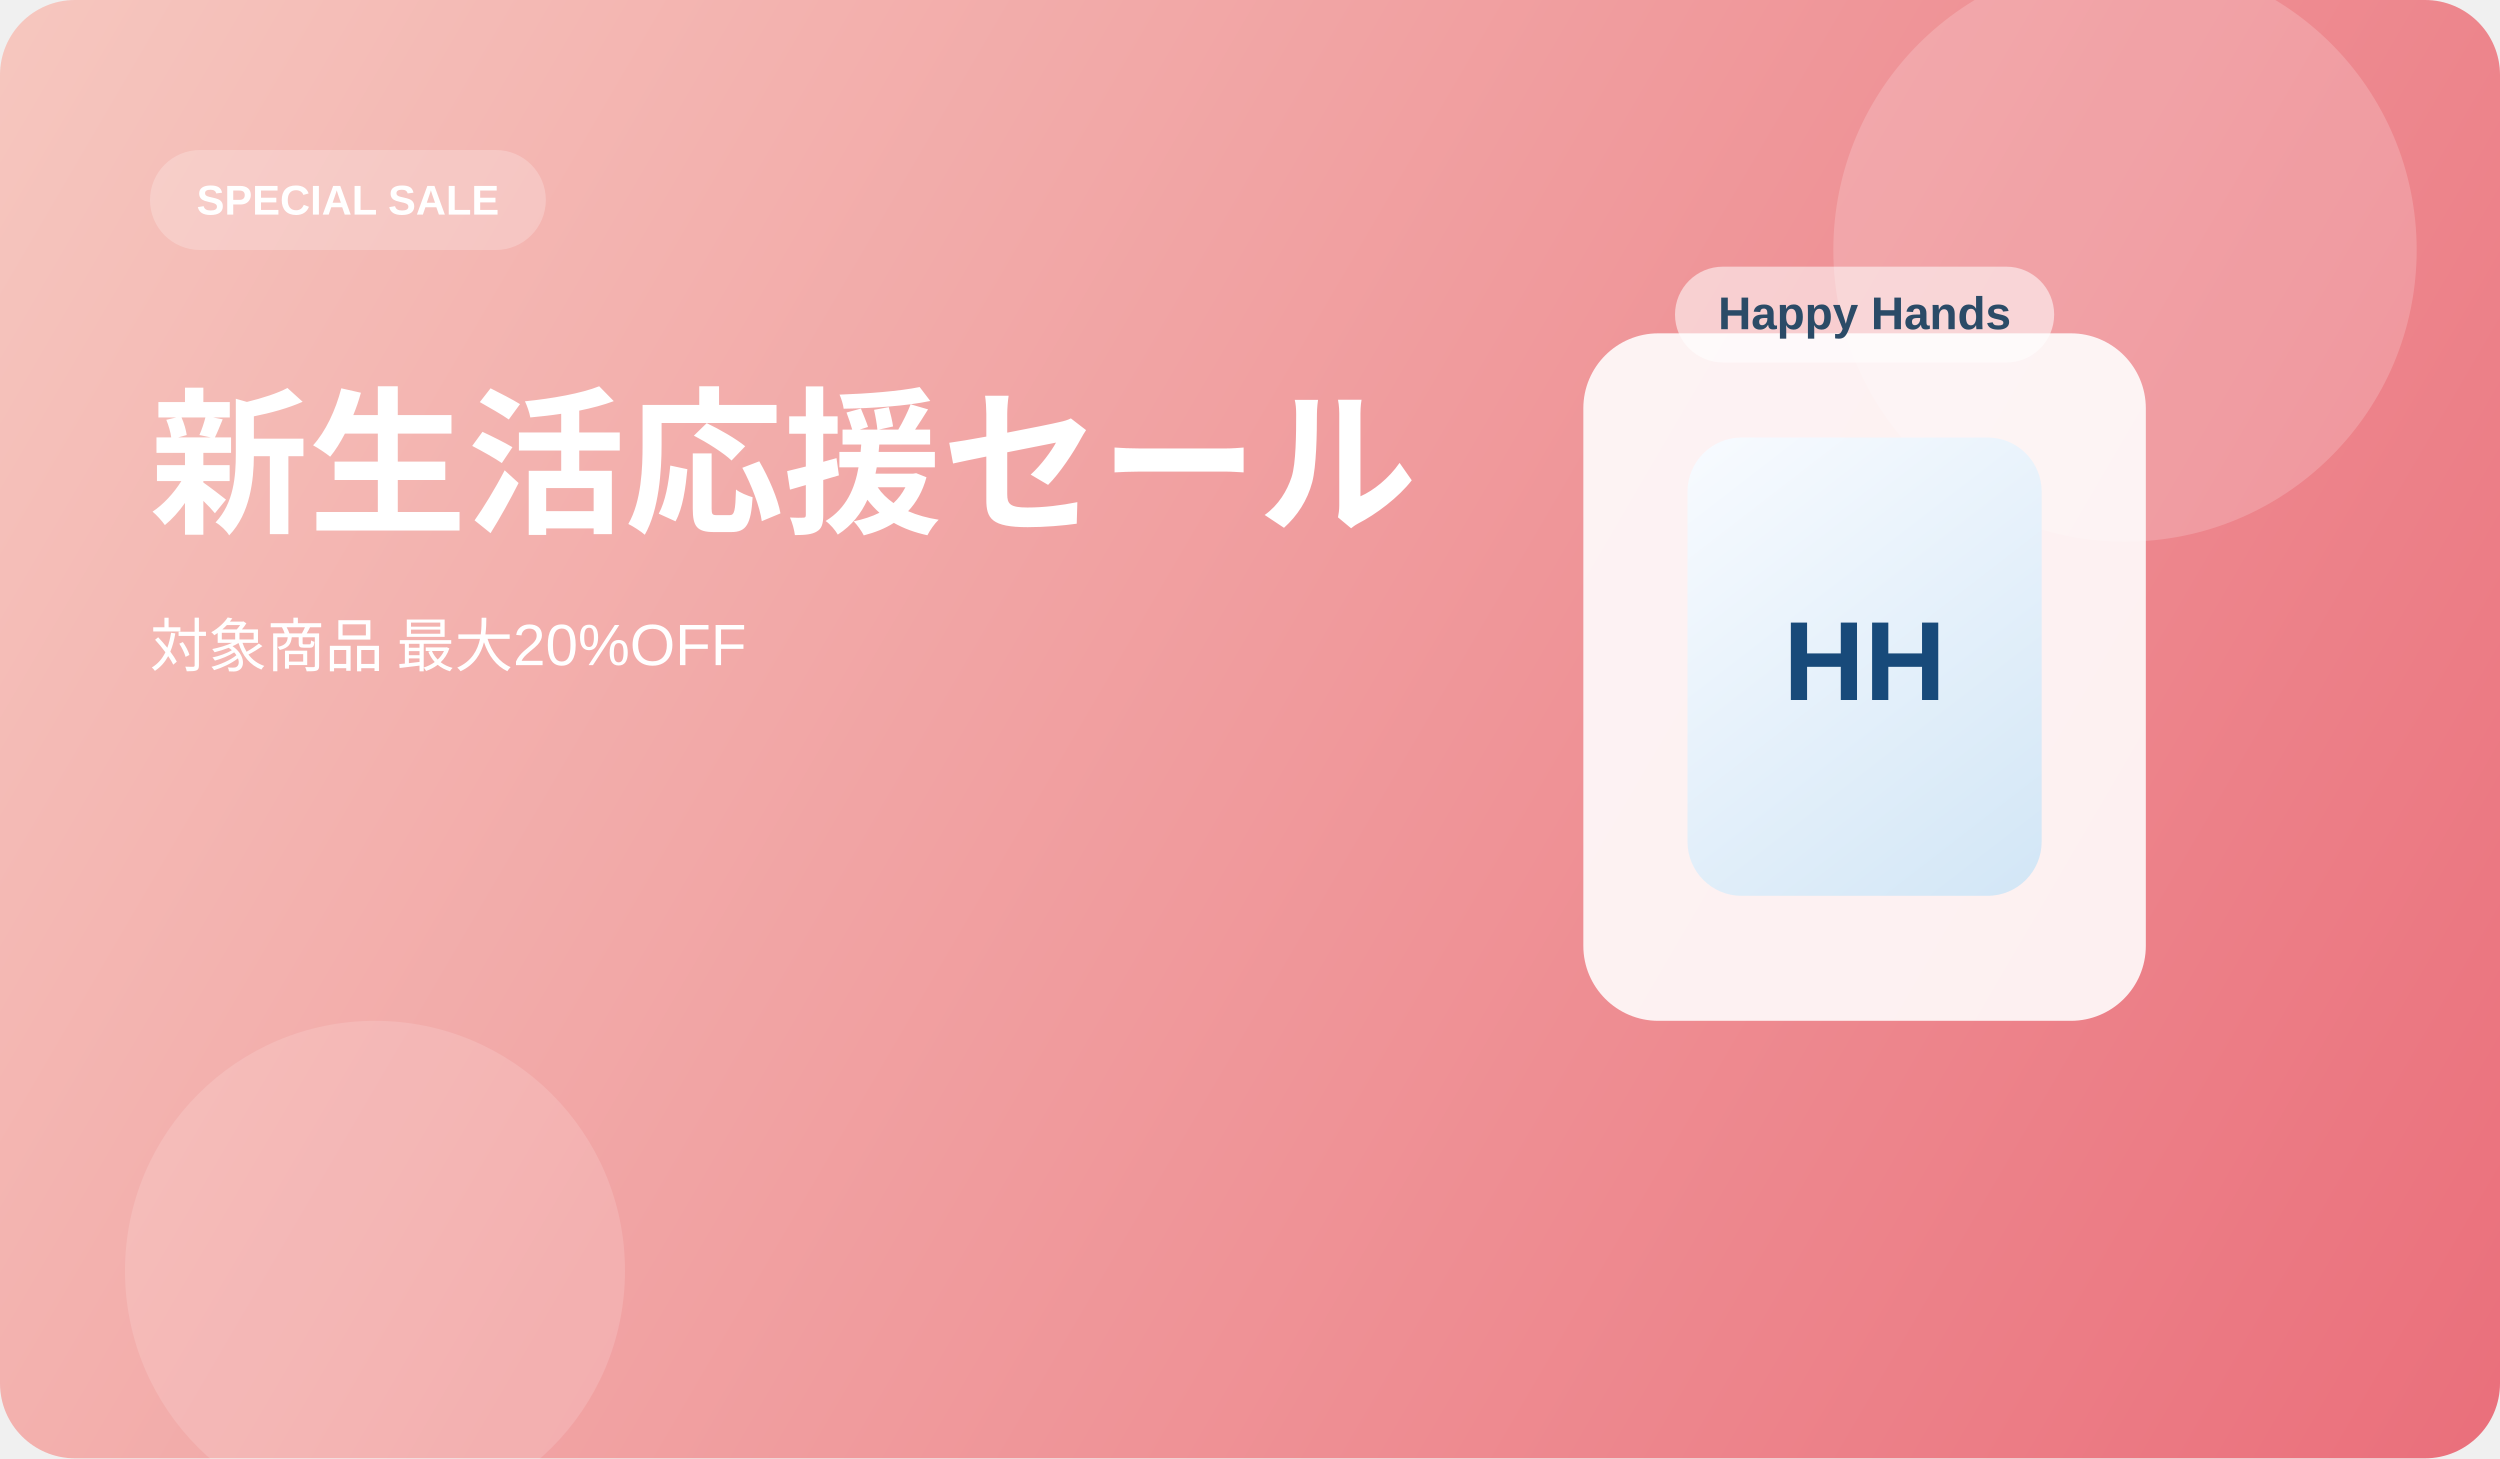
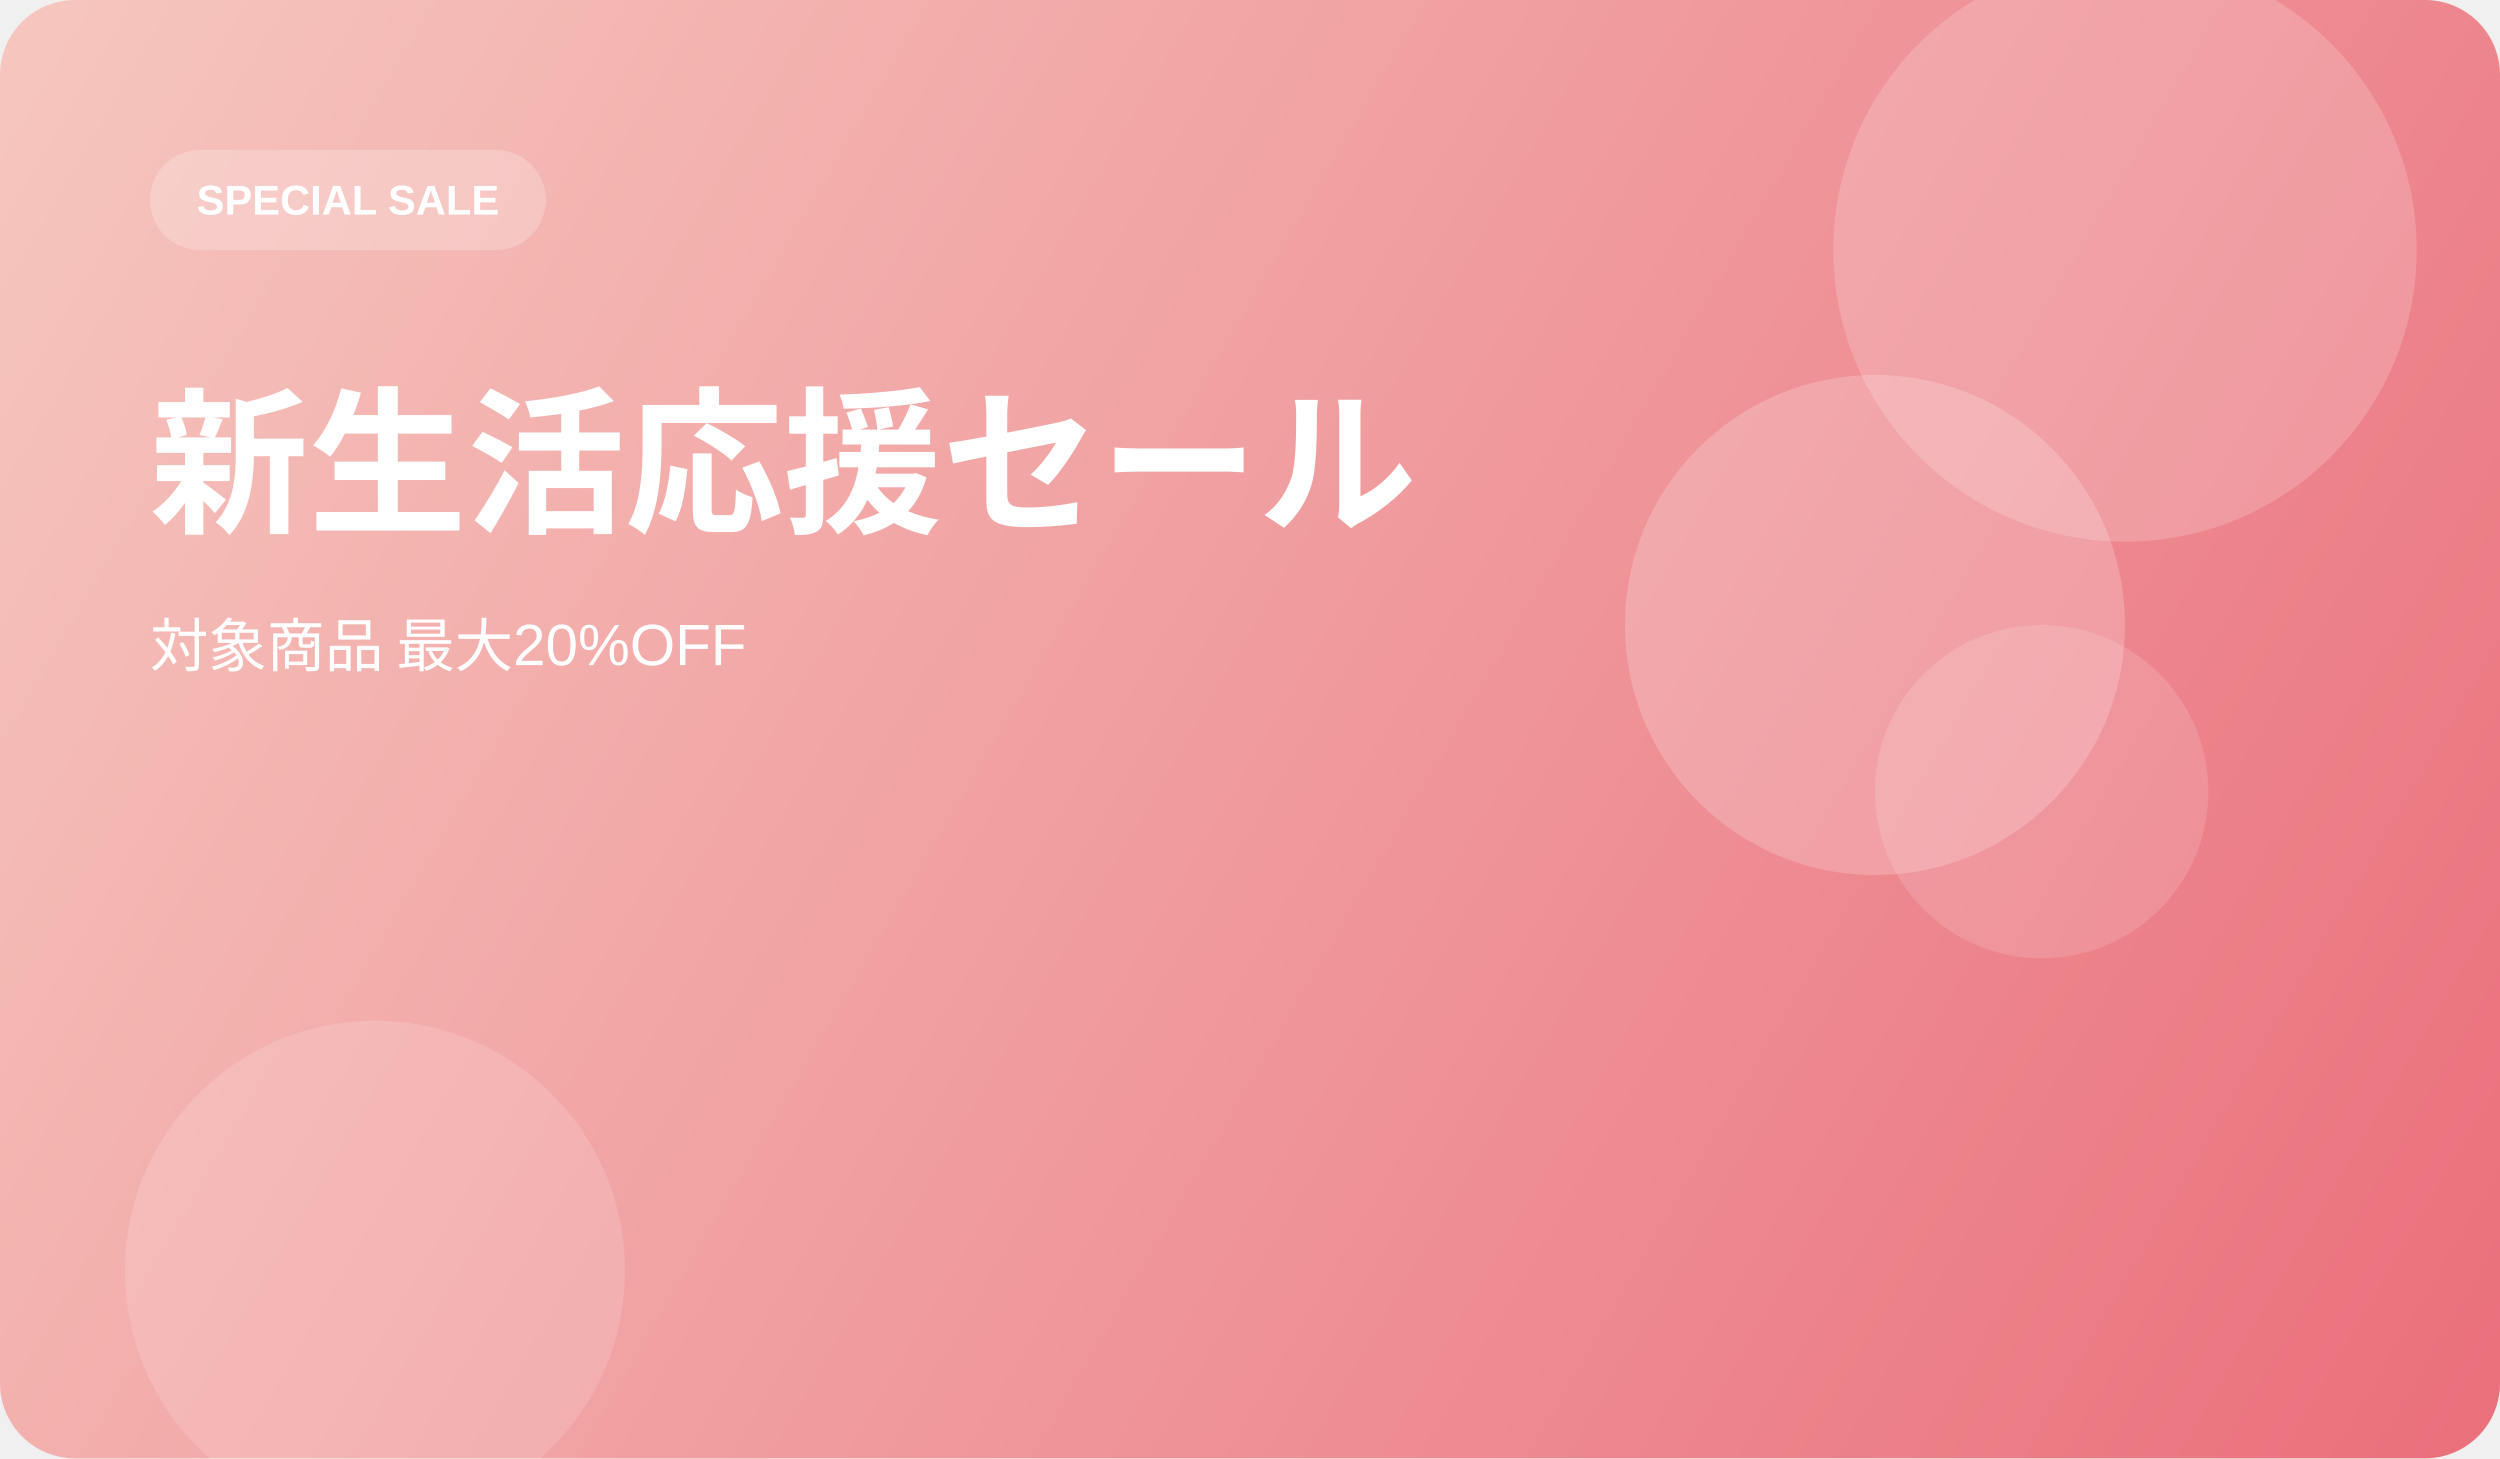
<svg xmlns="http://www.w3.org/2000/svg" width="1200" height="700" viewBox="0 0 1200 700" fill="none">
  <rect width="1200" height="700" rx="36" fill="url(#g)" />
  <circle cx="1020" cy="120" r="140" fill="rgba(255,255,255,0.18)" />
  <circle cx="180" cy="610" r="120" fill="rgba(255,255,255,0.14)" />
  <rect x="72" y="72" width="190" height="48" rx="24" fill="rgba(255,255,255,0.22)" />
  <text x="167" y="103" text-anchor="middle" fill="white" font-size="20" font-family="Arial" font-weight="700">SPECIAL SALE</text>
  <text x="72" y="250" fill="white" font-size="76" font-family="Arial" font-weight="800">新生活応援セール</text>
  <text x="72" y="320" fill="white" font-size="28" font-family="Arial">対象商品 最大20%OFF</text>
-   <rect x="760" y="160" width="270" height="330" rx="36" fill="rgba(255,255,255,0.88)" />
-   <rect x="804" y="128" width="182" height="46" rx="23" fill="rgba(255,255,255,0.55)" />
-   <text x="895" y="158" text-anchor="middle" fill="#2B4B67" font-size="22" font-family="Arial" font-weight="700">Happy Hands</text>
-   <rect x="810" y="210" width="170" height="220" rx="26" fill="url(#p)" />
-   <text x="895" y="336" text-anchor="middle" fill="#184A7A" font-size="54" font-family="Arial" font-weight="800">HH</text>
+   <circle cx="900" cy="300" r="120" fill="rgba(255,255,255,0.20)" />
+   <circle cx="980" cy="380" r="80" fill="rgba(255,255,255,0.14)" />
  <defs>
    <linearGradient id="g" x1="0" y1="0" x2="1200" y2="700" gradientUnits="userSpaceOnUse">
      <stop stop-color="#f6c7bf" />
      <stop offset="1" stop-color="#ea6f7b" />
    </linearGradient>
-     <linearGradient id="p" x1="810" y1="210" x2="980" y2="430" gradientUnits="userSpaceOnUse">
-       <stop stop-color="#F8FBFF" />
-       <stop offset="1" stop-color="#D2E6F6" />
-     </linearGradient>
  </defs>
</svg>
